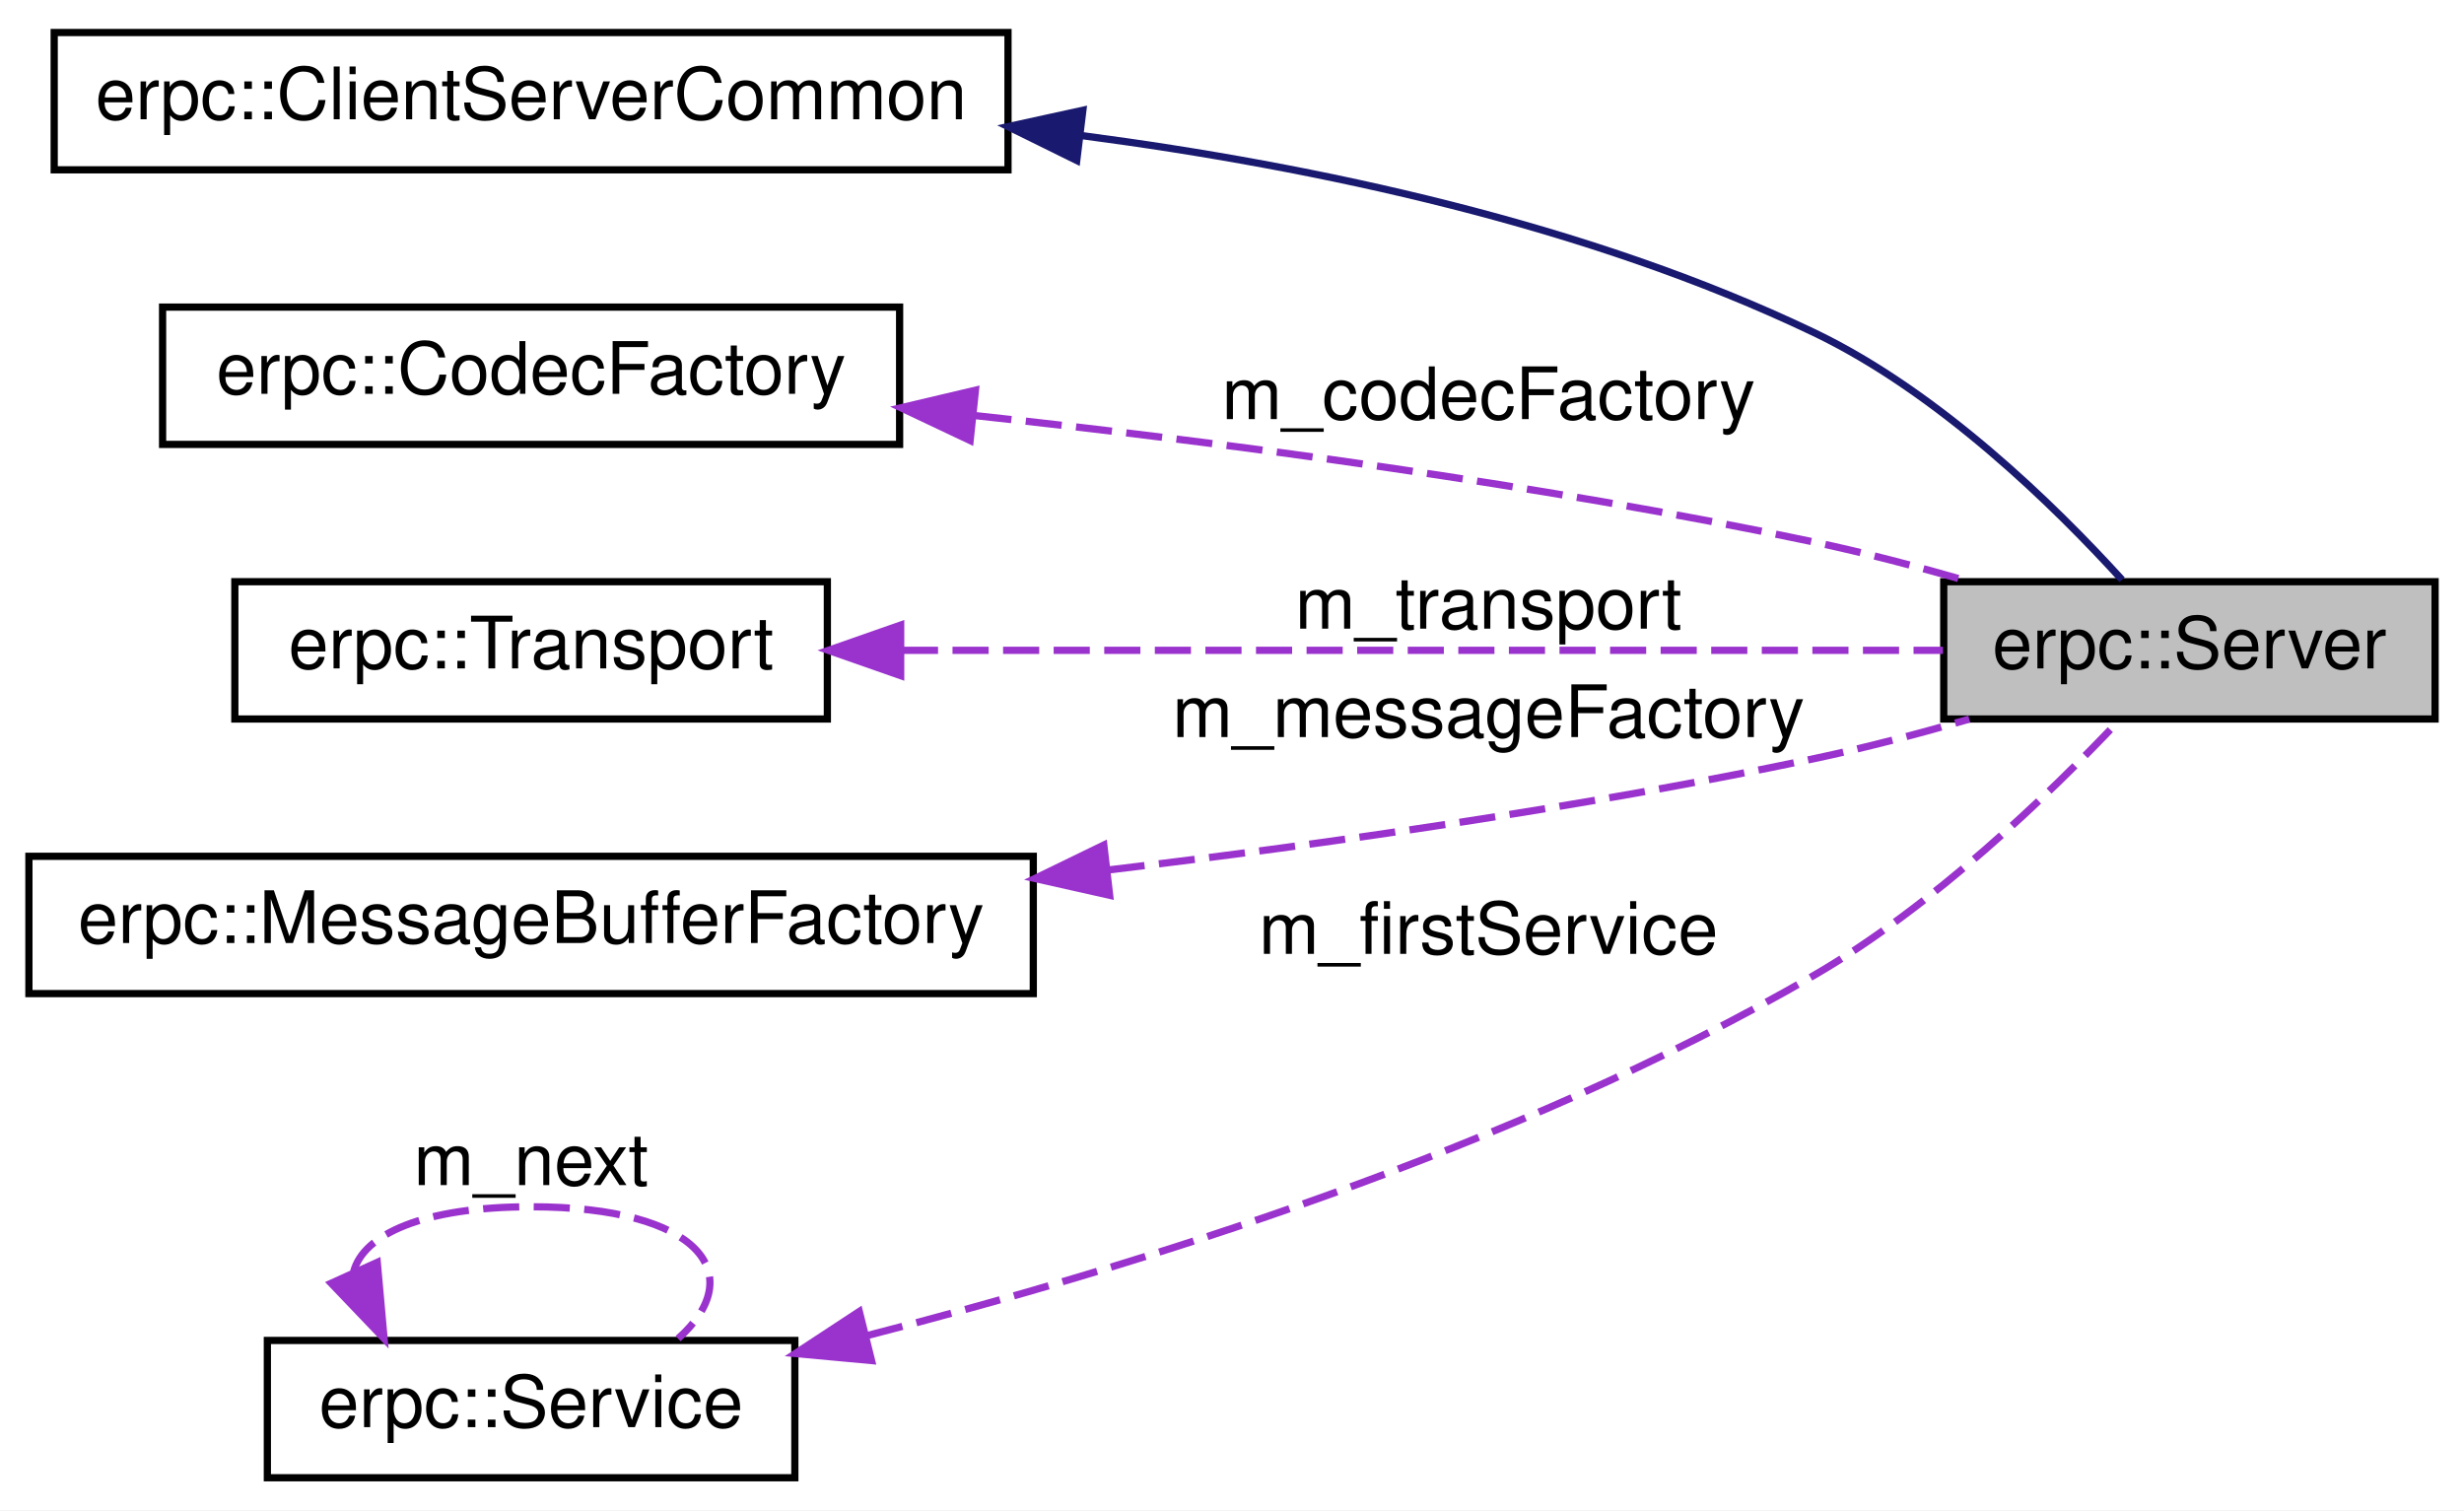
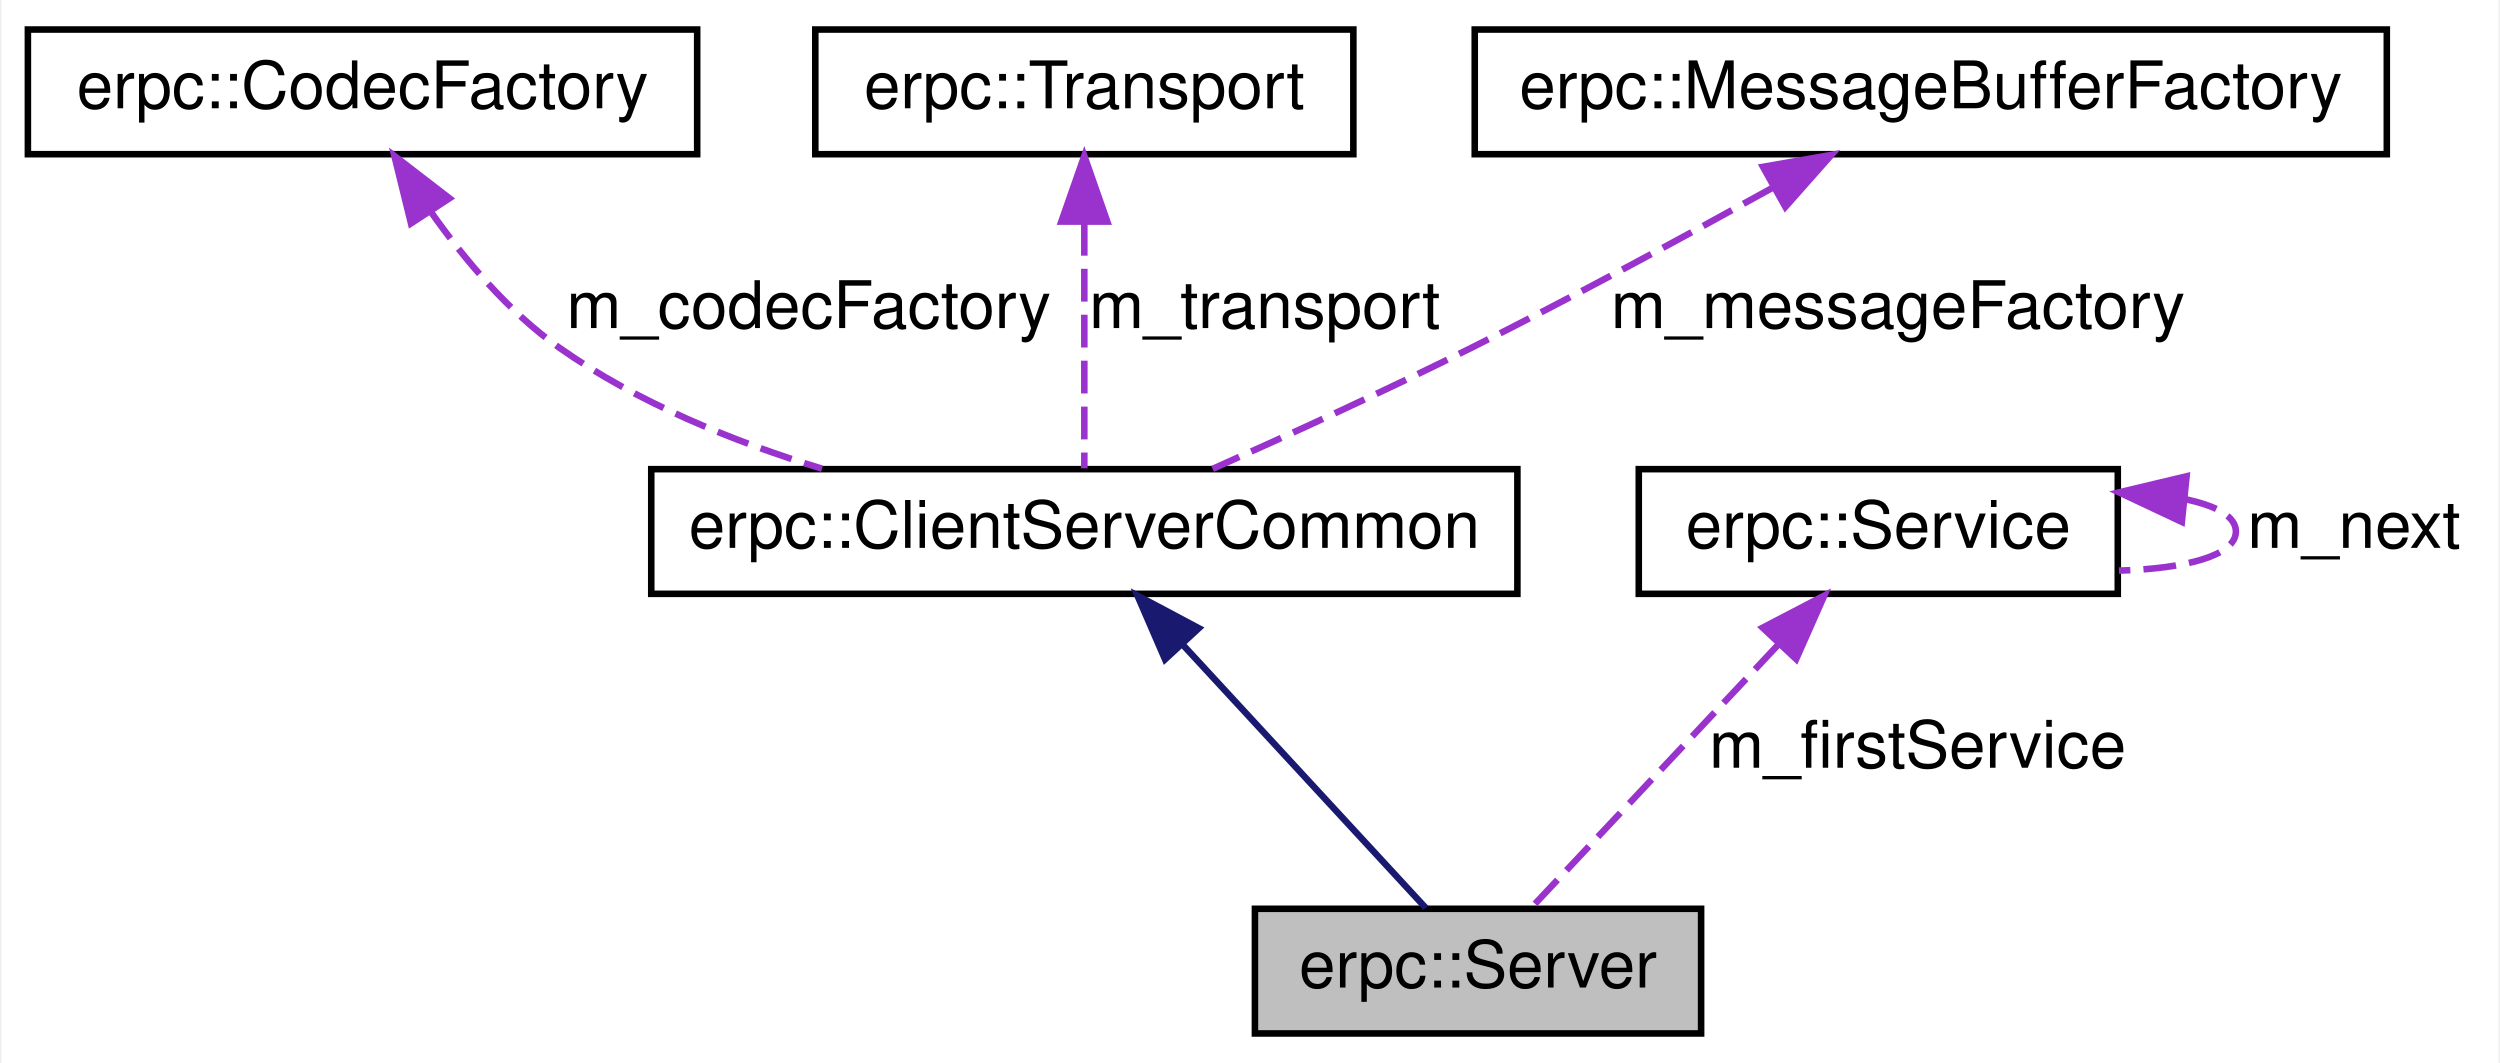
- <svg xmlns="http://www.w3.org/2000/svg" xmlns:xlink="http://www.w3.org/1999/xlink" width="341pt" height="209pt" viewBox="0.00 0.00 341.00 209.00">
-   <g id="graph0" class="graph" transform="scale(1 1) rotate(0) translate(4 205)">
-     <polygon fill="white" stroke="none" points="-4,4 -4,-205 337,-205 337,4 -4,4" />
+ <svg xmlns="http://www.w3.org/2000/svg" xmlns:xlink="http://www.w3.org/1999/xlink" width="381pt" height="162pt" viewBox="0.00 0.00 380.50 162.00">
+   <g id="graph0" class="graph" transform="scale(1 1) rotate(0) translate(4 158)">
+     <polygon fill="white" stroke="none" points="-4,4 -4,-158 376.5,-158 376.5,4 -4,4" />
    <g id="node1" class="node">
-       <polygon fill="#bfbfbf" stroke="black" points="265,-105.5 265,-124.5 333,-124.5 333,-105.5 265,-105.5" />
-       <text text-anchor="middle" x="299" y="-112.5" font-family="Helvetica,sans-Serif" font-size="10.00">erpc::Server</text>
+       <polygon fill="#bfbfbf" stroke="black" points="187,-0.5 187,-19.5 255,-19.5 255,-0.5 187,-0.5" />
+       <text text-anchor="middle" x="221" y="-7.5" font-family="Helvetica,sans-Serif" font-size="10.00">erpc::Server</text>
    </g>
    <g id="node2" class="node">
      <g id="a_node2">
        <a xlink:href="classerpc_1_1_client_server_common.html" target="_top" xlink:title="Common class inheritand by client and server class. ">
-           <polygon fill="white" stroke="black" points="3.5,-181.5 3.5,-200.5 135.5,-200.5 135.5,-181.5 3.5,-181.5" />
-           <text text-anchor="middle" x="69.5" y="-188.5" font-family="Helvetica,sans-Serif" font-size="10.00">erpc::ClientServerCommon</text>
+           <polygon fill="white" stroke="black" points="95,-67.5 95,-86.5 227,-86.5 227,-67.5 95,-67.5" />
+           <text text-anchor="middle" x="161" y="-74.5" font-family="Helvetica,sans-Serif" font-size="10.00">erpc::ClientServerCommon</text>
        </a>
      </g>
    </g>
    <g id="edge1" class="edge">
-       <path fill="none" stroke="midnightblue" d="M145.824,-186.221C178.187,-181.957 215.684,-173.958 247,-159 264.305,-150.734 280.369,-135.001 289.679,-124.761" />
-       <polygon fill="midnightblue" stroke="midnightblue" points="145.014,-182.794 135.511,-187.478 145.861,-189.742 145.014,-182.794" />
+       <path fill="none" stroke="midnightblue" d="M176.106,-59.635C187.841,-46.923 203.648,-29.798 213.036,-19.627" />
+       <polygon fill="midnightblue" stroke="midnightblue" points="173.303,-57.512 169.092,-67.234 178.447,-62.26 173.303,-57.512" />
    </g>
    <g id="node3" class="node">
      <g id="a_node3">
        <a xlink:href="classerpc_1_1_codec_factory.html" target="_top" xlink:title="Abstract interface for codec factory. ">
-           <polygon fill="white" stroke="black" points="18.5,-143.5 18.5,-162.5 120.5,-162.5 120.5,-143.5 18.5,-143.5" />
-           <text text-anchor="middle" x="69.5" y="-150.5" font-family="Helvetica,sans-Serif" font-size="10.00">erpc::CodecFactory</text>
+           <polygon fill="white" stroke="black" points="0,-134.5 0,-153.5 102,-153.5 102,-134.5 0,-134.5" />
+           <text text-anchor="middle" x="51" y="-141.5" font-family="Helvetica,sans-Serif" font-size="10.00">erpc::CodecFactory</text>
        </a>
      </g>
    </g>
    <g id="edge2" class="edge">
-       <path fill="none" stroke="#9a32cd" stroke-dasharray="5,2" d="M131.001,-147.483C165.259,-143.769 208.774,-138.06 247,-130 254.044,-128.515 261.53,-126.542 268.535,-124.517" />
-       <polygon fill="#9a32cd" stroke="#9a32cd" points="130.26,-144.041 120.683,-148.571 130.995,-151.003 130.26,-144.041" />
-       <text text-anchor="middle" x="202" y="-147" font-family="Helvetica,sans-Serif" font-size="10.00"> m_codecFactory</text>
+       <path fill="none" stroke="#9a32cd" stroke-dasharray="5,2" d="M61.426,-125.701C66.542,-118.446 73.271,-110.448 81,-105 92.861,-96.639 107.513,-90.707 121.023,-86.575" />
+       <polygon fill="#9a32cd" stroke="#9a32cd" points="58.385,-123.957 55.855,-134.245 64.249,-127.78 58.385,-123.957" />
+       <text text-anchor="middle" x="119" y="-108" font-family="Helvetica,sans-Serif" font-size="10.00"> m_codecFactory</text>
    </g>
    <g id="node4" class="node">
      <g id="a_node4">
        <a xlink:href="classerpc_1_1_transport.html" target="_top" xlink:title="Abstract interface for transport layer. ">
-           <polygon fill="white" stroke="black" points="28.5,-105.5 28.5,-124.5 110.5,-124.5 110.5,-105.5 28.5,-105.5" />
-           <text text-anchor="middle" x="69.5" y="-112.5" font-family="Helvetica,sans-Serif" font-size="10.00">erpc::Transport</text>
+           <polygon fill="white" stroke="black" points="120,-134.5 120,-153.5 202,-153.5 202,-134.5 120,-134.5" />
+           <text text-anchor="middle" x="161" y="-141.5" font-family="Helvetica,sans-Serif" font-size="10.00">erpc::Transport</text>
        </a>
      </g>
    </g>
    <g id="edge3" class="edge">
-       <path fill="none" stroke="#9a32cd" stroke-dasharray="5,2" d="M120.82,-115C164.687,-115 227.053,-115 264.897,-115" />
-       <polygon fill="#9a32cd" stroke="#9a32cd" points="120.649,-111.5 110.649,-115 120.649,-118.5 120.649,-111.5" />
-       <text text-anchor="middle" x="202" y="-118" font-family="Helvetica,sans-Serif" font-size="10.00"> m_transport</text>
+       <path fill="none" stroke="#9a32cd" stroke-dasharray="5,2" d="M161,-124.037C161,-111.67 161,-96.12 161,-86.627" />
+       <polygon fill="#9a32cd" stroke="#9a32cd" points="157.5,-124.234 161,-134.234 164.5,-124.234 157.5,-124.234" />
+       <text text-anchor="middle" x="188.5" y="-108" font-family="Helvetica,sans-Serif" font-size="10.00"> m_transport</text>
    </g>
    <g id="node5" class="node">
      <g id="a_node5">
        <a xlink:href="classerpc_1_1_message_buffer_factory.html" target="_top" xlink:title="Abstract interface for message buffer factory. ">
-           <polygon fill="white" stroke="black" points="0,-67.5 0,-86.5 139,-86.5 139,-67.5 0,-67.5" />
-           <text text-anchor="middle" x="69.5" y="-74.5" font-family="Helvetica,sans-Serif" font-size="10.00">erpc::MessageBufferFactory</text>
+           <polygon fill="white" stroke="black" points="220.5,-134.5 220.5,-153.5 359.5,-153.5 359.5,-134.5 220.5,-134.5" />
+           <text text-anchor="middle" x="290" y="-141.5" font-family="Helvetica,sans-Serif" font-size="10.00">erpc::MessageBufferFactory</text>
        </a>
      </g>
    </g>
    <g id="edge4" class="edge">
-       <path fill="none" stroke="#9a32cd" stroke-dasharray="5,2" d="M149.434,-84.614C180.078,-88.265 215.352,-93.327 247,-100 254.044,-101.485 261.53,-103.458 268.535,-105.483" />
-       <polygon fill="#9a32cd" stroke="#9a32cd" points="149.568,-81.106 139.231,-83.429 148.761,-88.059 149.568,-81.106" />
-       <text text-anchor="middle" x="202" y="-103" font-family="Helvetica,sans-Serif" font-size="10.00"> m_messageFactory</text>
+       <path fill="none" stroke="#9a32cd" stroke-dasharray="5,2" d="M265.829,-129.351C252.44,-121.925 235.429,-112.707 220,-105 207,-98.506 192.12,-91.701 180.556,-86.547" />
+       <polygon fill="#9a32cd" stroke="#9a32cd" points="264.426,-132.576 274.864,-134.395 267.838,-126.464 264.426,-132.576" />
+       <text text-anchor="middle" x="285" y="-108" font-family="Helvetica,sans-Serif" font-size="10.00"> m_messageFactory</text>
    </g>
    <g id="node6" class="node">
      <g id="a_node6">
        <a xlink:href="classerpc_1_1_service.html" target="_top" xlink:title="Abstract interface for service, which can be executed on server side. ">
-           <polygon fill="white" stroke="black" points="33,-0.5 33,-19.5 106,-19.5 106,-0.5 33,-0.5" />
-           <text text-anchor="middle" x="69.5" y="-7.5" font-family="Helvetica,sans-Serif" font-size="10.00">erpc::Service</text>
+           <polygon fill="white" stroke="black" points="245.5,-67.5 245.5,-86.5 318.5,-86.5 318.5,-67.5 245.5,-67.5" />
+           <text text-anchor="middle" x="282" y="-74.5" font-family="Helvetica,sans-Serif" font-size="10.00">erpc::Service</text>
        </a>
      </g>
    </g>
    <g id="edge5" class="edge">
-       <path fill="none" stroke="#9a32cd" stroke-dasharray="5,2" d="M116.05,-20.185C152.988,-29.661 205.538,-45.966 247,-70 263.55,-79.593 279.577,-95.065 289.115,-105.134" />
-       <polygon fill="#9a32cd" stroke="#9a32cd" points="116.617,-16.719 106.067,-17.693 114.922,-23.511 116.617,-16.719" />
-       <text text-anchor="middle" x="202" y="-73" font-family="Helvetica,sans-Serif" font-size="10.00"> m_firstService</text>
+       <path fill="none" stroke="#9a32cd" stroke-dasharray="5,2" d="M266.642,-59.635C254.712,-46.923 238.641,-29.798 229.096,-19.627" />
+       <polygon fill="#9a32cd" stroke="#9a32cd" points="264.378,-62.337 273.773,-67.234 269.482,-57.547 264.378,-62.337" />
+       <text text-anchor="middle" x="288" y="-41" font-family="Helvetica,sans-Serif" font-size="10.00"> m_firstService</text>
    </g>
    <g id="edge6" class="edge">
-       <path fill="none" stroke="#9a32cd" stroke-dasharray="5,2" d="M44.947,-29.029C46.286,-34.128 54.47,-38 69.5,-38 92.961,-38 99.743,-28.565 89.845,-19.757" />
-       <polygon fill="#9a32cd" stroke="#9a32cd" points="48.209,-30.31 49.155,-19.757 41.835,-27.416 48.209,-30.31" />
-       <text text-anchor="middle" x="69.5" y="-41" font-family="Helvetica,sans-Serif" font-size="10.00"> m_next</text>
+       <path fill="none" stroke="#9a32cd" stroke-dasharray="5,2" d="M328.757,-81.922C333.485,-80.945 336.5,-79.305 336.5,-77 336.5,-73.312 328.78,-71.325 318.679,-71.037" />
+       <polygon fill="#9a32cd" stroke="#9a32cd" points="328.266,-78.454 318.679,-82.963 328.986,-85.417 328.266,-78.454" />
+       <text text-anchor="middle" x="354.5" y="-74.5" font-family="Helvetica,sans-Serif" font-size="10.00"> m_next</text>
    </g>
  </g>
</svg>
